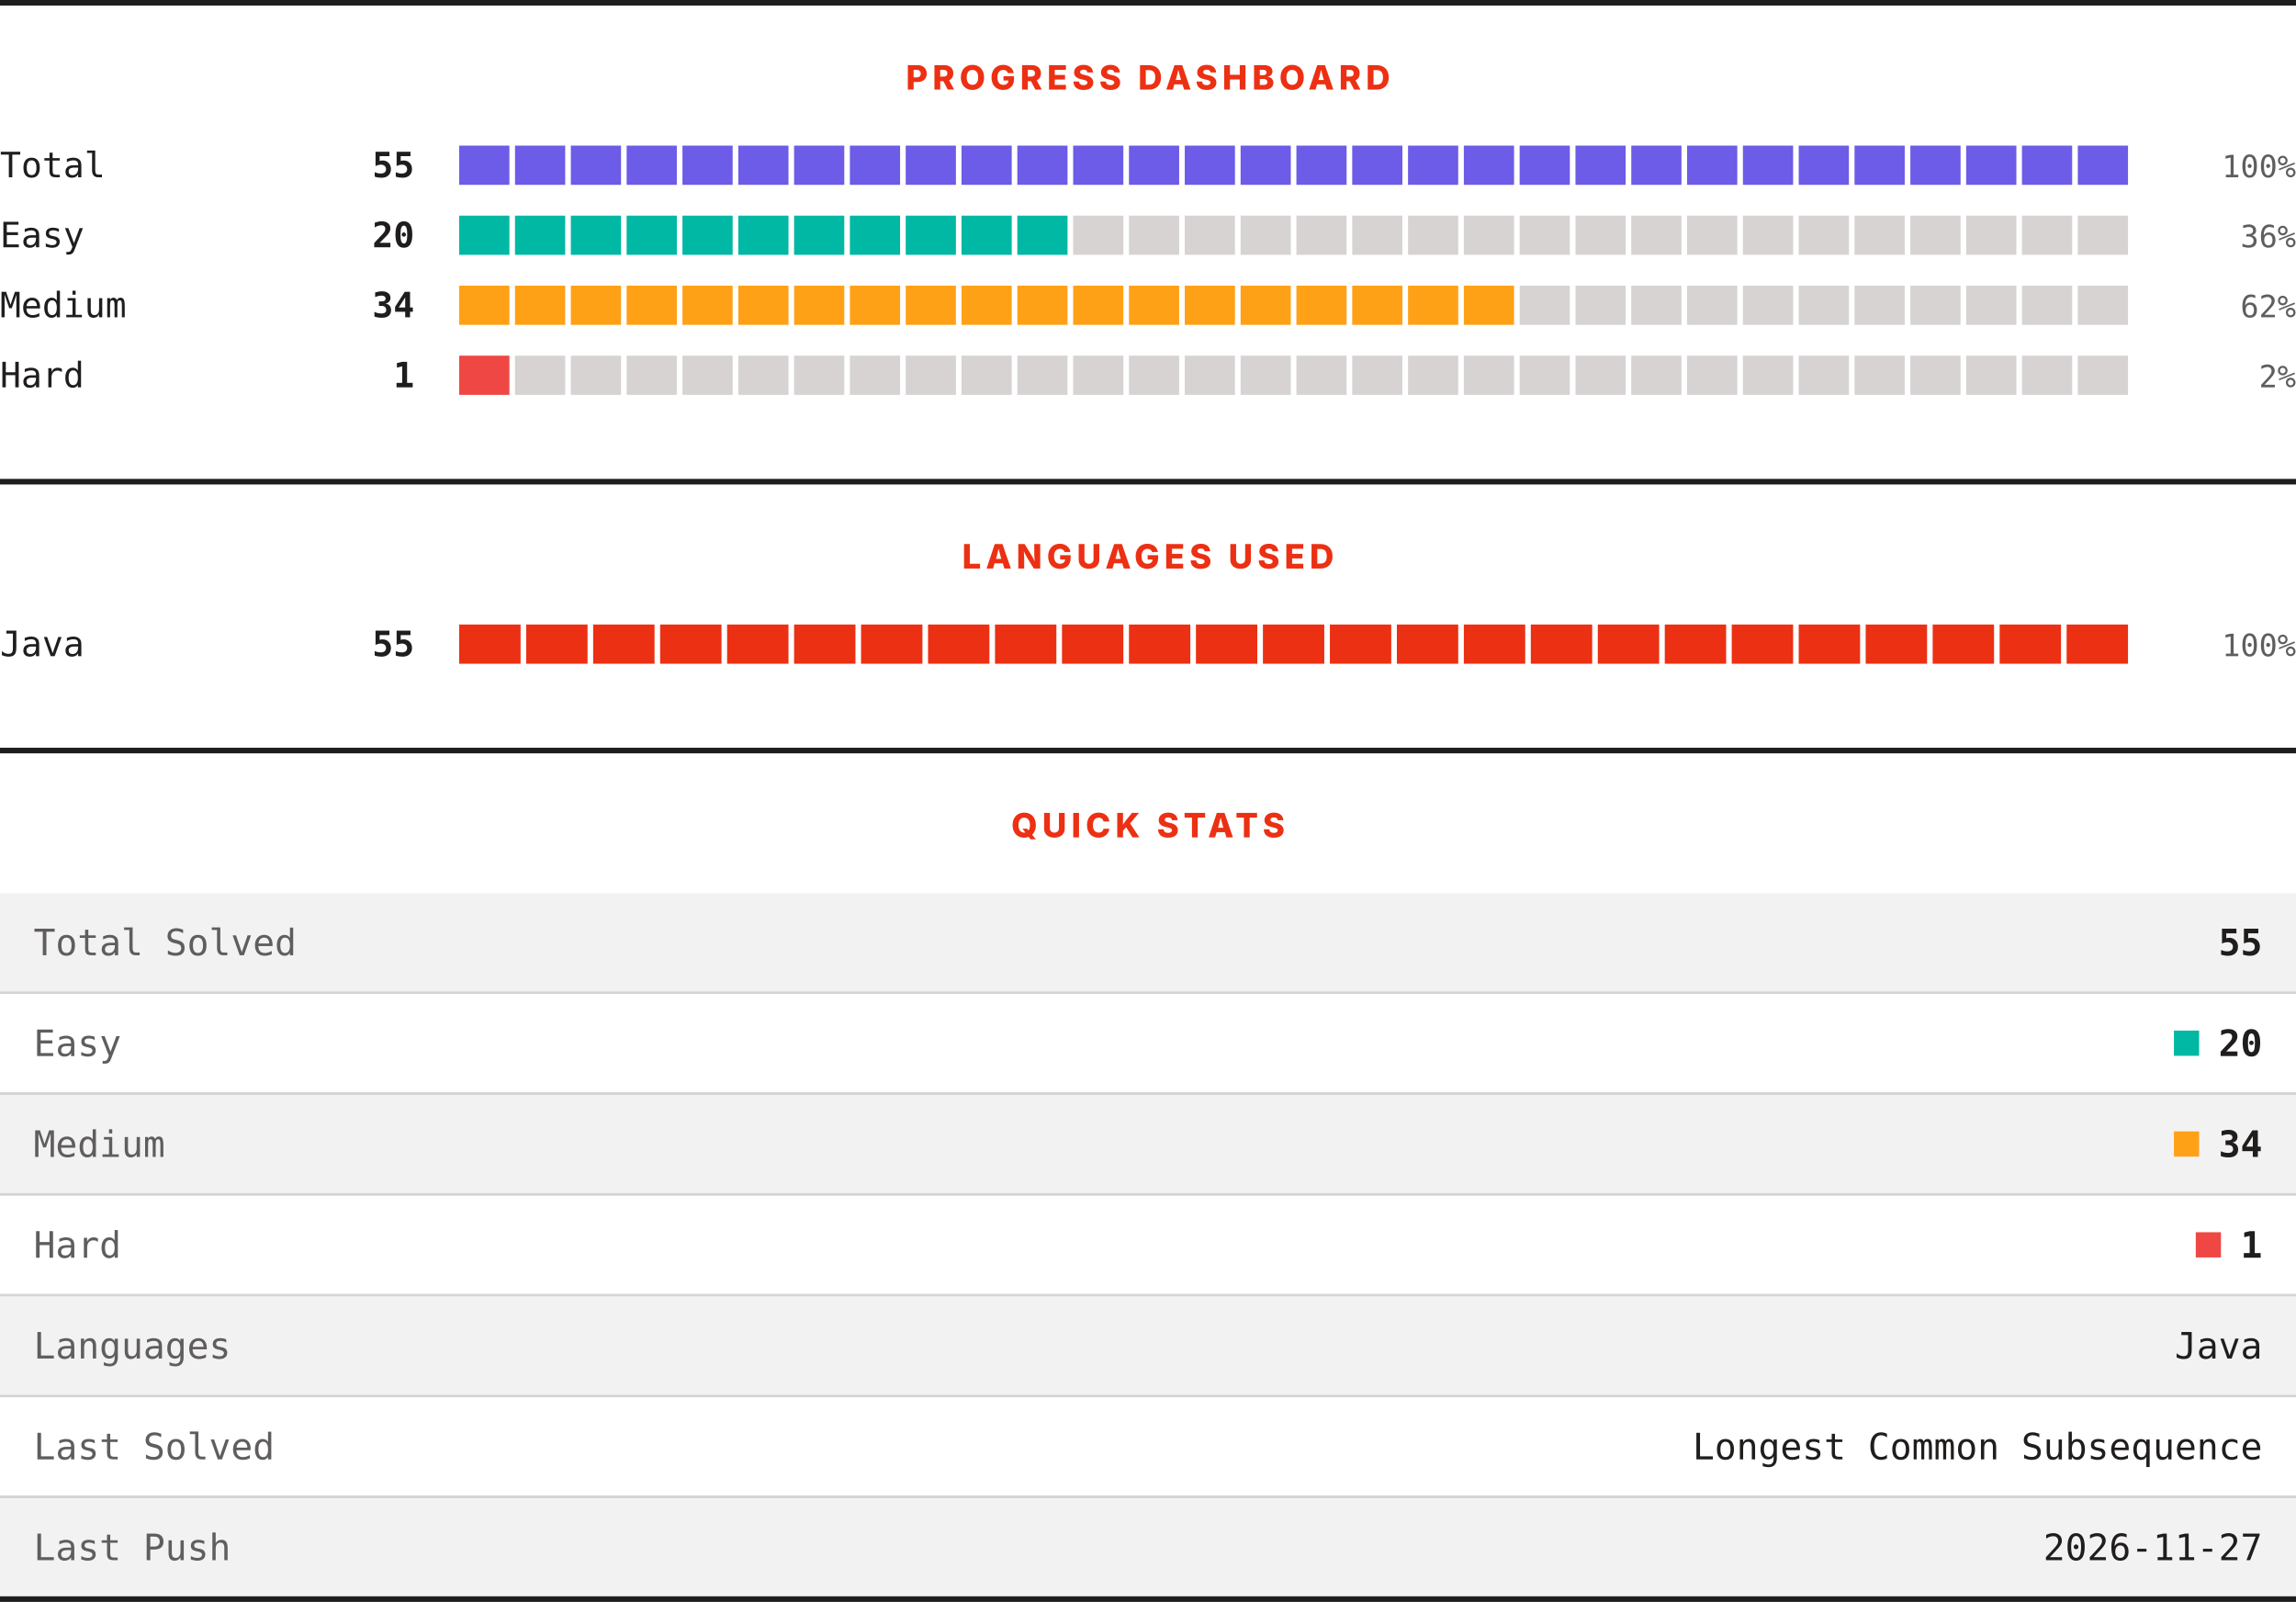
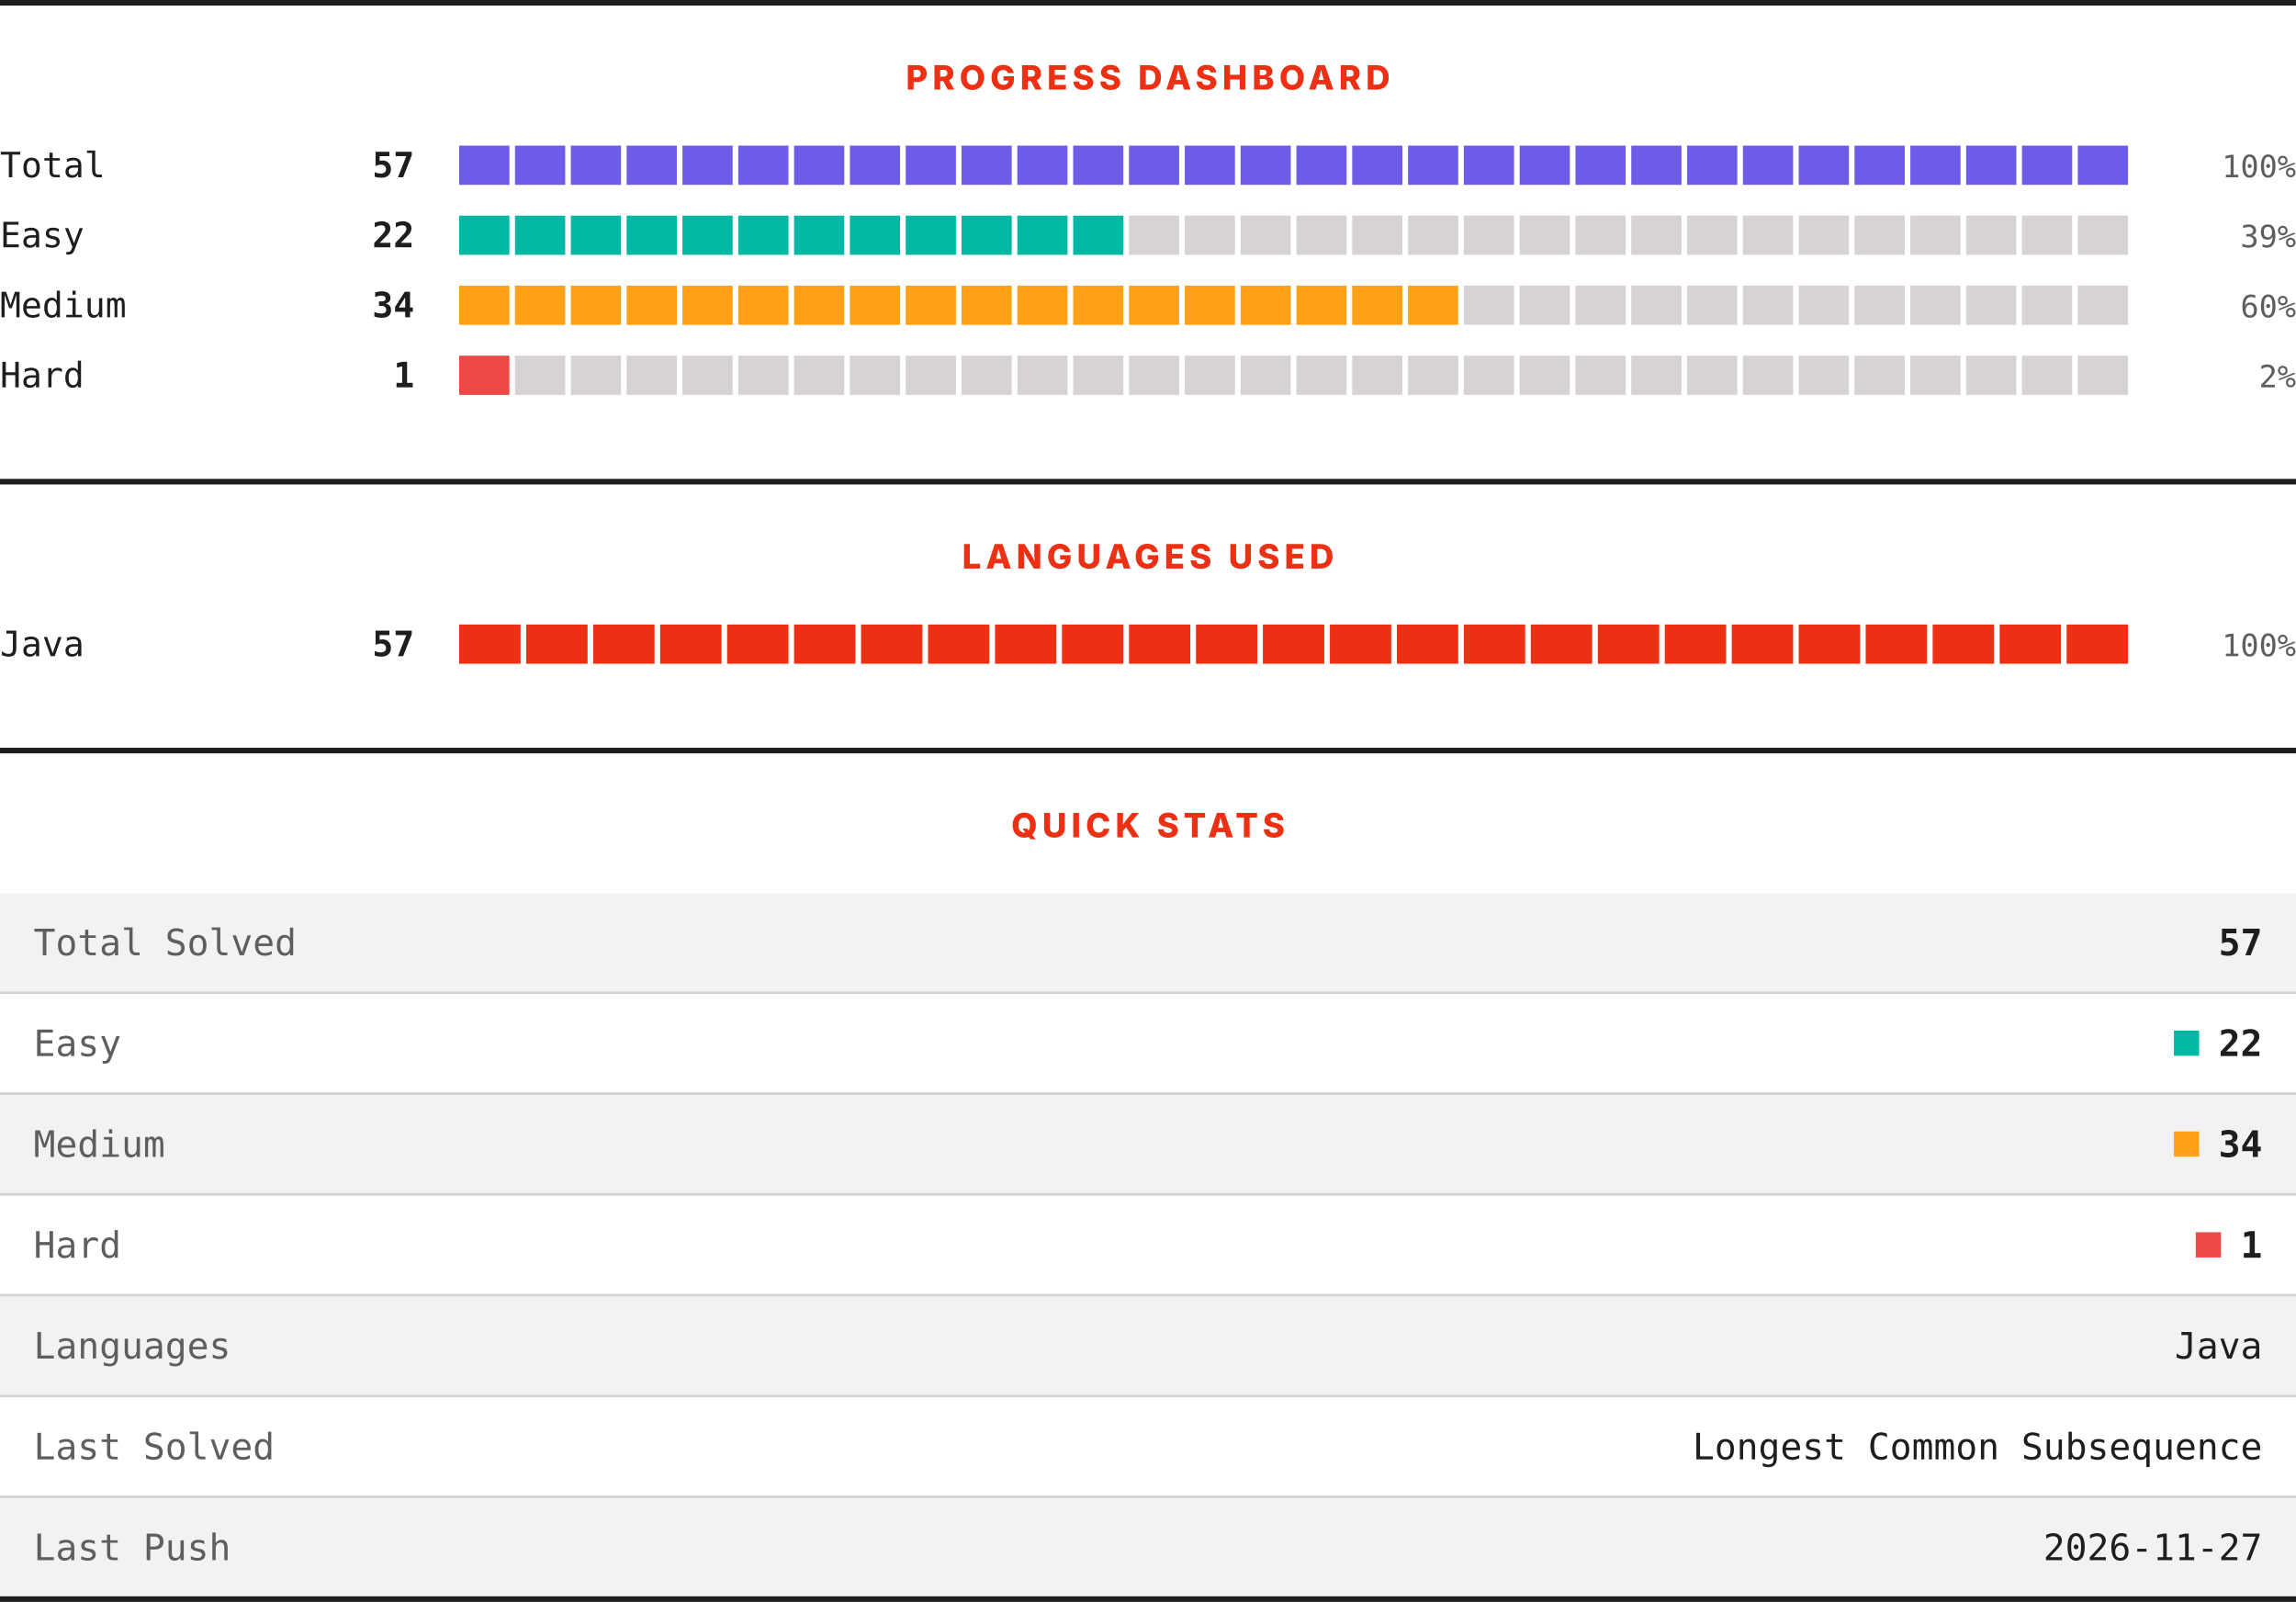
<svg xmlns="http://www.w3.org/2000/svg" width="820" height="572" viewBox="0 0 820 572" role="img" aria-label="LeetCode progress, languages and quick stats">
  <rect width="820" height="572" fill="#ffffff" />
  <rect x="0" y="0" width="820" height="2" fill="#201e1d" />
  <text x="410" y="32" text-anchor="middle" font-family="Archivo, system-ui, -apple-system, Segoe UI, sans-serif" font-size="12" font-weight="800" letter-spacing="1.68" fill="#ec3013">PROGRESS DASHBOARD</text>
  <text x="0" y="63.3" font-family="ui-monospace, SFMono-Regular, Menlo, Consolas, monospace" font-size="12.5" fill="#201e1d">Total</text>
-   <text x="148" y="63.3" text-anchor="end" font-family="ui-monospace, SFMono-Regular, Menlo, Consolas, monospace" font-size="12.5" font-weight="700" fill="#201e1d">55</text>
+   <text x="148" y="63.3" text-anchor="end" font-family="ui-monospace, SFMono-Regular, Menlo, Consolas, monospace" font-size="12.5" font-weight="700" fill="#201e1d">57</text>
  <rect x="164.00" y="52" width="17.93" height="14" fill="#6c5ce7" />
  <rect x="183.93" y="52" width="17.93" height="14" fill="#6c5ce7" />
  <rect x="203.87" y="52" width="17.93" height="14" fill="#6c5ce7" />
  <rect x="223.80" y="52" width="17.93" height="14" fill="#6c5ce7" />
  <rect x="243.73" y="52" width="17.93" height="14" fill="#6c5ce7" />
  <rect x="263.67" y="52" width="17.93" height="14" fill="#6c5ce7" />
  <rect x="283.60" y="52" width="17.93" height="14" fill="#6c5ce7" />
  <rect x="303.53" y="52" width="17.93" height="14" fill="#6c5ce7" />
  <rect x="323.47" y="52" width="17.93" height="14" fill="#6c5ce7" />
  <rect x="343.40" y="52" width="17.93" height="14" fill="#6c5ce7" />
  <rect x="363.33" y="52" width="17.93" height="14" fill="#6c5ce7" />
  <rect x="383.27" y="52" width="17.93" height="14" fill="#6c5ce7" />
  <rect x="403.20" y="52" width="17.93" height="14" fill="#6c5ce7" />
  <rect x="423.13" y="52" width="17.93" height="14" fill="#6c5ce7" />
  <rect x="443.07" y="52" width="17.93" height="14" fill="#6c5ce7" />
  <rect x="463.00" y="52" width="17.93" height="14" fill="#6c5ce7" />
  <rect x="482.93" y="52" width="17.93" height="14" fill="#6c5ce7" />
  <rect x="502.87" y="52" width="17.93" height="14" fill="#6c5ce7" />
  <rect x="522.80" y="52" width="17.93" height="14" fill="#6c5ce7" />
  <rect x="542.73" y="52" width="17.93" height="14" fill="#6c5ce7" />
  <rect x="562.67" y="52" width="17.93" height="14" fill="#6c5ce7" />
  <rect x="582.60" y="52" width="17.93" height="14" fill="#6c5ce7" />
  <rect x="602.53" y="52" width="17.93" height="14" fill="#6c5ce7" />
  <rect x="622.47" y="52" width="17.93" height="14" fill="#6c5ce7" />
  <rect x="642.40" y="52" width="17.93" height="14" fill="#6c5ce7" />
  <rect x="662.33" y="52" width="17.93" height="14" fill="#6c5ce7" />
  <rect x="682.27" y="52" width="17.93" height="14" fill="#6c5ce7" />
  <rect x="702.20" y="52" width="17.93" height="14" fill="#6c5ce7" />
  <rect x="722.13" y="52" width="17.93" height="14" fill="#6c5ce7" />
  <rect x="742.07" y="52" width="17.93" height="14" fill="#6c5ce7" />
  <text x="820" y="63.3" text-anchor="end" font-family="ui-monospace, SFMono-Regular, Menlo, Consolas, monospace" font-size="11" fill="#605d5d">100%</text>
  <text x="0" y="88.3" font-family="ui-monospace, SFMono-Regular, Menlo, Consolas, monospace" font-size="12.5" fill="#201e1d">Easy</text>
-   <text x="148" y="88.3" text-anchor="end" font-family="ui-monospace, SFMono-Regular, Menlo, Consolas, monospace" font-size="12.5" font-weight="700" fill="#201e1d">20</text>
+   <text x="148" y="88.3" text-anchor="end" font-family="ui-monospace, SFMono-Regular, Menlo, Consolas, monospace" font-size="12.5" font-weight="700" fill="#201e1d">22</text>
  <rect x="164.00" y="77" width="17.93" height="14" fill="#00b8a3" />
  <rect x="183.93" y="77" width="17.93" height="14" fill="#00b8a3" />
  <rect x="203.87" y="77" width="17.93" height="14" fill="#00b8a3" />
  <rect x="223.80" y="77" width="17.93" height="14" fill="#00b8a3" />
  <rect x="243.73" y="77" width="17.93" height="14" fill="#00b8a3" />
  <rect x="263.67" y="77" width="17.93" height="14" fill="#00b8a3" />
  <rect x="283.60" y="77" width="17.93" height="14" fill="#00b8a3" />
  <rect x="303.53" y="77" width="17.93" height="14" fill="#00b8a3" />
  <rect x="323.47" y="77" width="17.93" height="14" fill="#00b8a3" />
  <rect x="343.40" y="77" width="17.93" height="14" fill="#00b8a3" />
  <rect x="363.33" y="77" width="17.93" height="14" fill="#00b8a3" />
-   <rect x="383.27" y="77" width="17.93" height="14" fill="#d7d3d3" />
+   <rect x="383.27" y="77" width="17.93" height="14" fill="#00b8a3" />
  <rect x="403.20" y="77" width="17.93" height="14" fill="#d7d3d3" />
  <rect x="423.13" y="77" width="17.93" height="14" fill="#d7d3d3" />
  <rect x="443.07" y="77" width="17.93" height="14" fill="#d7d3d3" />
  <rect x="463.00" y="77" width="17.93" height="14" fill="#d7d3d3" />
  <rect x="482.93" y="77" width="17.93" height="14" fill="#d7d3d3" />
  <rect x="502.87" y="77" width="17.93" height="14" fill="#d7d3d3" />
  <rect x="522.80" y="77" width="17.93" height="14" fill="#d7d3d3" />
  <rect x="542.73" y="77" width="17.93" height="14" fill="#d7d3d3" />
  <rect x="562.67" y="77" width="17.93" height="14" fill="#d7d3d3" />
  <rect x="582.60" y="77" width="17.93" height="14" fill="#d7d3d3" />
  <rect x="602.53" y="77" width="17.93" height="14" fill="#d7d3d3" />
  <rect x="622.47" y="77" width="17.93" height="14" fill="#d7d3d3" />
  <rect x="642.40" y="77" width="17.93" height="14" fill="#d7d3d3" />
  <rect x="662.33" y="77" width="17.93" height="14" fill="#d7d3d3" />
  <rect x="682.27" y="77" width="17.93" height="14" fill="#d7d3d3" />
  <rect x="702.20" y="77" width="17.93" height="14" fill="#d7d3d3" />
  <rect x="722.13" y="77" width="17.93" height="14" fill="#d7d3d3" />
  <rect x="742.07" y="77" width="17.93" height="14" fill="#d7d3d3" />
-   <text x="820" y="88.3" text-anchor="end" font-family="ui-monospace, SFMono-Regular, Menlo, Consolas, monospace" font-size="11" fill="#605d5d">36%</text>
+   <text x="820" y="88.3" text-anchor="end" font-family="ui-monospace, SFMono-Regular, Menlo, Consolas, monospace" font-size="11" fill="#605d5d">39%</text>
  <text x="0" y="113.3" font-family="ui-monospace, SFMono-Regular, Menlo, Consolas, monospace" font-size="12.5" fill="#201e1d">Medium</text>
  <text x="148" y="113.3" text-anchor="end" font-family="ui-monospace, SFMono-Regular, Menlo, Consolas, monospace" font-size="12.5" font-weight="700" fill="#201e1d">34</text>
  <rect x="164.00" y="102" width="17.93" height="14" fill="#ffa116" />
  <rect x="183.93" y="102" width="17.93" height="14" fill="#ffa116" />
  <rect x="203.87" y="102" width="17.93" height="14" fill="#ffa116" />
  <rect x="223.80" y="102" width="17.93" height="14" fill="#ffa116" />
  <rect x="243.73" y="102" width="17.93" height="14" fill="#ffa116" />
  <rect x="263.67" y="102" width="17.93" height="14" fill="#ffa116" />
  <rect x="283.60" y="102" width="17.93" height="14" fill="#ffa116" />
  <rect x="303.53" y="102" width="17.93" height="14" fill="#ffa116" />
  <rect x="323.47" y="102" width="17.93" height="14" fill="#ffa116" />
  <rect x="343.40" y="102" width="17.93" height="14" fill="#ffa116" />
  <rect x="363.33" y="102" width="17.93" height="14" fill="#ffa116" />
  <rect x="383.27" y="102" width="17.93" height="14" fill="#ffa116" />
  <rect x="403.20" y="102" width="17.93" height="14" fill="#ffa116" />
  <rect x="423.13" y="102" width="17.93" height="14" fill="#ffa116" />
  <rect x="443.07" y="102" width="17.93" height="14" fill="#ffa116" />
  <rect x="463.00" y="102" width="17.93" height="14" fill="#ffa116" />
  <rect x="482.93" y="102" width="17.93" height="14" fill="#ffa116" />
  <rect x="502.87" y="102" width="17.93" height="14" fill="#ffa116" />
-   <rect x="522.80" y="102" width="17.93" height="14" fill="#ffa116" />
+   <rect x="522.80" y="102" width="17.93" height="14" fill="#d7d3d3" />
  <rect x="542.73" y="102" width="17.93" height="14" fill="#d7d3d3" />
  <rect x="562.67" y="102" width="17.93" height="14" fill="#d7d3d3" />
  <rect x="582.60" y="102" width="17.93" height="14" fill="#d7d3d3" />
  <rect x="602.53" y="102" width="17.93" height="14" fill="#d7d3d3" />
  <rect x="622.47" y="102" width="17.93" height="14" fill="#d7d3d3" />
  <rect x="642.40" y="102" width="17.93" height="14" fill="#d7d3d3" />
  <rect x="662.33" y="102" width="17.93" height="14" fill="#d7d3d3" />
  <rect x="682.27" y="102" width="17.93" height="14" fill="#d7d3d3" />
  <rect x="702.20" y="102" width="17.93" height="14" fill="#d7d3d3" />
  <rect x="722.13" y="102" width="17.93" height="14" fill="#d7d3d3" />
  <rect x="742.07" y="102" width="17.93" height="14" fill="#d7d3d3" />
-   <text x="820" y="113.3" text-anchor="end" font-family="ui-monospace, SFMono-Regular, Menlo, Consolas, monospace" font-size="11" fill="#605d5d">62%</text>
+   <text x="820" y="113.3" text-anchor="end" font-family="ui-monospace, SFMono-Regular, Menlo, Consolas, monospace" font-size="11" fill="#605d5d">60%</text>
  <text x="0" y="138.3" font-family="ui-monospace, SFMono-Regular, Menlo, Consolas, monospace" font-size="12.5" fill="#201e1d">Hard</text>
  <text x="148" y="138.3" text-anchor="end" font-family="ui-monospace, SFMono-Regular, Menlo, Consolas, monospace" font-size="12.5" font-weight="700" fill="#201e1d">1</text>
  <rect x="164.00" y="127" width="17.93" height="14" fill="#ef4743" />
  <rect x="183.93" y="127" width="17.93" height="14" fill="#d7d3d3" />
  <rect x="203.87" y="127" width="17.93" height="14" fill="#d7d3d3" />
  <rect x="223.80" y="127" width="17.93" height="14" fill="#d7d3d3" />
  <rect x="243.73" y="127" width="17.93" height="14" fill="#d7d3d3" />
  <rect x="263.67" y="127" width="17.93" height="14" fill="#d7d3d3" />
  <rect x="283.60" y="127" width="17.93" height="14" fill="#d7d3d3" />
  <rect x="303.53" y="127" width="17.93" height="14" fill="#d7d3d3" />
  <rect x="323.47" y="127" width="17.93" height="14" fill="#d7d3d3" />
  <rect x="343.40" y="127" width="17.93" height="14" fill="#d7d3d3" />
  <rect x="363.33" y="127" width="17.93" height="14" fill="#d7d3d3" />
  <rect x="383.27" y="127" width="17.93" height="14" fill="#d7d3d3" />
  <rect x="403.20" y="127" width="17.93" height="14" fill="#d7d3d3" />
  <rect x="423.13" y="127" width="17.93" height="14" fill="#d7d3d3" />
  <rect x="443.07" y="127" width="17.93" height="14" fill="#d7d3d3" />
  <rect x="463.00" y="127" width="17.93" height="14" fill="#d7d3d3" />
  <rect x="482.93" y="127" width="17.93" height="14" fill="#d7d3d3" />
  <rect x="502.87" y="127" width="17.93" height="14" fill="#d7d3d3" />
  <rect x="522.80" y="127" width="17.93" height="14" fill="#d7d3d3" />
  <rect x="542.73" y="127" width="17.93" height="14" fill="#d7d3d3" />
  <rect x="562.67" y="127" width="17.93" height="14" fill="#d7d3d3" />
  <rect x="582.60" y="127" width="17.93" height="14" fill="#d7d3d3" />
  <rect x="602.53" y="127" width="17.93" height="14" fill="#d7d3d3" />
  <rect x="622.47" y="127" width="17.93" height="14" fill="#d7d3d3" />
  <rect x="642.40" y="127" width="17.93" height="14" fill="#d7d3d3" />
  <rect x="662.33" y="127" width="17.93" height="14" fill="#d7d3d3" />
  <rect x="682.27" y="127" width="17.93" height="14" fill="#d7d3d3" />
  <rect x="702.20" y="127" width="17.93" height="14" fill="#d7d3d3" />
  <rect x="722.13" y="127" width="17.93" height="14" fill="#d7d3d3" />
  <rect x="742.07" y="127" width="17.93" height="14" fill="#d7d3d3" />
  <text x="820" y="138.3" text-anchor="end" font-family="ui-monospace, SFMono-Regular, Menlo, Consolas, monospace" font-size="11" fill="#605d5d">2%</text>
  <rect x="0" y="171" width="820" height="2" fill="#201e1d" />
  <text x="410" y="203" text-anchor="middle" font-family="Archivo, system-ui, -apple-system, Segoe UI, sans-serif" font-size="12" font-weight="800" letter-spacing="1.68" fill="#ec3013">LANGUAGES USED</text>
  <text x="0" y="234.3" font-family="ui-monospace, SFMono-Regular, Menlo, Consolas, monospace" font-size="12.5" fill="#201e1d">Java</text>
-   <text x="148" y="234.3" text-anchor="end" font-family="ui-monospace, SFMono-Regular, Menlo, Consolas, monospace" font-size="12.5" font-weight="700" fill="#201e1d">55</text>
+   <text x="148" y="234.3" text-anchor="end" font-family="ui-monospace, SFMono-Regular, Menlo, Consolas, monospace" font-size="12.5" font-weight="700" fill="#201e1d">57</text>
  <rect x="164.00" y="223" width="21.92" height="14" fill="#ec3013" />
  <rect x="187.92" y="223" width="21.92" height="14" fill="#ec3013" />
  <rect x="211.84" y="223" width="21.92" height="14" fill="#ec3013" />
  <rect x="235.76" y="223" width="21.92" height="14" fill="#ec3013" />
  <rect x="259.68" y="223" width="21.92" height="14" fill="#ec3013" />
  <rect x="283.60" y="223" width="21.92" height="14" fill="#ec3013" />
  <rect x="307.52" y="223" width="21.92" height="14" fill="#ec3013" />
  <rect x="331.44" y="223" width="21.92" height="14" fill="#ec3013" />
  <rect x="355.36" y="223" width="21.92" height="14" fill="#ec3013" />
  <rect x="379.28" y="223" width="21.92" height="14" fill="#ec3013" />
  <rect x="403.20" y="223" width="21.92" height="14" fill="#ec3013" />
  <rect x="427.12" y="223" width="21.92" height="14" fill="#ec3013" />
  <rect x="451.04" y="223" width="21.92" height="14" fill="#ec3013" />
  <rect x="474.96" y="223" width="21.92" height="14" fill="#ec3013" />
  <rect x="498.88" y="223" width="21.92" height="14" fill="#ec3013" />
  <rect x="522.80" y="223" width="21.92" height="14" fill="#ec3013" />
  <rect x="546.72" y="223" width="21.92" height="14" fill="#ec3013" />
  <rect x="570.64" y="223" width="21.92" height="14" fill="#ec3013" />
  <rect x="594.56" y="223" width="21.92" height="14" fill="#ec3013" />
  <rect x="618.48" y="223" width="21.92" height="14" fill="#ec3013" />
  <rect x="642.40" y="223" width="21.92" height="14" fill="#ec3013" />
  <rect x="666.32" y="223" width="21.92" height="14" fill="#ec3013" />
  <rect x="690.24" y="223" width="21.92" height="14" fill="#ec3013" />
  <rect x="714.16" y="223" width="21.92" height="14" fill="#ec3013" />
  <rect x="738.08" y="223" width="21.92" height="14" fill="#ec3013" />
  <text x="820" y="234.3" text-anchor="end" font-family="ui-monospace, SFMono-Regular, Menlo, Consolas, monospace" font-size="11" fill="#605d5d">100%</text>
  <rect x="0" y="267" width="820" height="2" fill="#201e1d" />
  <text x="410" y="299" text-anchor="middle" font-family="Archivo, system-ui, -apple-system, Segoe UI, sans-serif" font-size="12" font-weight="800" letter-spacing="1.68" fill="#ec3013">QUICK STATS</text>
  <rect x="0" y="319" width="820" height="35" fill="#f3f2f2" />
  <text x="12" y="341.1" font-family="ui-monospace, SFMono-Regular, Menlo, Consolas, monospace" font-size="13" fill="#605d5d">Total Solved</text>
-   <text x="808" y="341.1" text-anchor="end" font-family="ui-monospace, SFMono-Regular, Menlo, Consolas, monospace" font-size="13" font-weight="700" fill="#201e1d">55</text>
+   <text x="808" y="341.1" text-anchor="end" font-family="ui-monospace, SFMono-Regular, Menlo, Consolas, monospace" font-size="13" font-weight="700" fill="#201e1d">57</text>
  <rect x="0" y="354" width="820" height="1" fill="#d7d3d3" />
  <rect x="0" y="355" width="820" height="35" fill="#ffffff" />
  <text x="12" y="377.1" font-family="ui-monospace, SFMono-Regular, Menlo, Consolas, monospace" font-size="13" fill="#605d5d">Easy</text>
  <rect x="776.4" y="368" width="9" height="9" fill="#00b8a3" />
-   <text x="808" y="377.1" text-anchor="end" font-family="ui-monospace, SFMono-Regular, Menlo, Consolas, monospace" font-size="13" font-weight="700" fill="#201e1d">20</text>
+   <text x="808" y="377.1" text-anchor="end" font-family="ui-monospace, SFMono-Regular, Menlo, Consolas, monospace" font-size="13" font-weight="700" fill="#201e1d">22</text>
  <rect x="0" y="390" width="820" height="1" fill="#d7d3d3" />
  <rect x="0" y="391" width="820" height="35" fill="#f3f2f2" />
  <text x="12" y="413.1" font-family="ui-monospace, SFMono-Regular, Menlo, Consolas, monospace" font-size="13" fill="#605d5d">Medium</text>
  <rect x="776.4" y="404" width="9" height="9" fill="#ffa116" />
  <text x="808" y="413.1" text-anchor="end" font-family="ui-monospace, SFMono-Regular, Menlo, Consolas, monospace" font-size="13" font-weight="700" fill="#201e1d">34</text>
  <rect x="0" y="426" width="820" height="1" fill="#d7d3d3" />
  <rect x="0" y="427" width="820" height="35" fill="#ffffff" />
  <text x="12" y="449.1" font-family="ui-monospace, SFMono-Regular, Menlo, Consolas, monospace" font-size="13" fill="#605d5d">Hard</text>
  <rect x="784.2" y="440" width="9" height="9" fill="#ef4743" />
  <text x="808" y="449.1" text-anchor="end" font-family="ui-monospace, SFMono-Regular, Menlo, Consolas, monospace" font-size="13" font-weight="700" fill="#201e1d">1</text>
  <rect x="0" y="462" width="820" height="1" fill="#d7d3d3" />
  <rect x="0" y="463" width="820" height="35" fill="#f3f2f2" />
  <text x="12" y="485.1" font-family="ui-monospace, SFMono-Regular, Menlo, Consolas, monospace" font-size="13" fill="#605d5d">Languages</text>
  <text x="808" y="485.1" text-anchor="end" font-family="ui-monospace, SFMono-Regular, Menlo, Consolas, monospace" font-size="13" fill="#201e1d">Java</text>
  <rect x="0" y="498" width="820" height="1" fill="#d7d3d3" />
  <rect x="0" y="499" width="820" height="35" fill="#ffffff" />
  <text x="12" y="521.1" font-family="ui-monospace, SFMono-Regular, Menlo, Consolas, monospace" font-size="13" fill="#605d5d">Last Solved</text>
  <text x="808" y="521.1" text-anchor="end" font-family="ui-monospace, SFMono-Regular, Menlo, Consolas, monospace" font-size="13" fill="#201e1d">Longest Common Subsequence</text>
  <rect x="0" y="534" width="820" height="1" fill="#d7d3d3" />
  <rect x="0" y="535" width="820" height="35" fill="#f3f2f2" />
  <text x="12" y="557.1" font-family="ui-monospace, SFMono-Regular, Menlo, Consolas, monospace" font-size="13" fill="#605d5d">Last Push</text>
  <text x="808" y="557.1" text-anchor="end" font-family="ui-monospace, SFMono-Regular, Menlo, Consolas, monospace" font-size="13" fill="#201e1d">2026-11-27</text>
  <rect x="0" y="570" width="820" height="2" fill="#201e1d" />
</svg>
